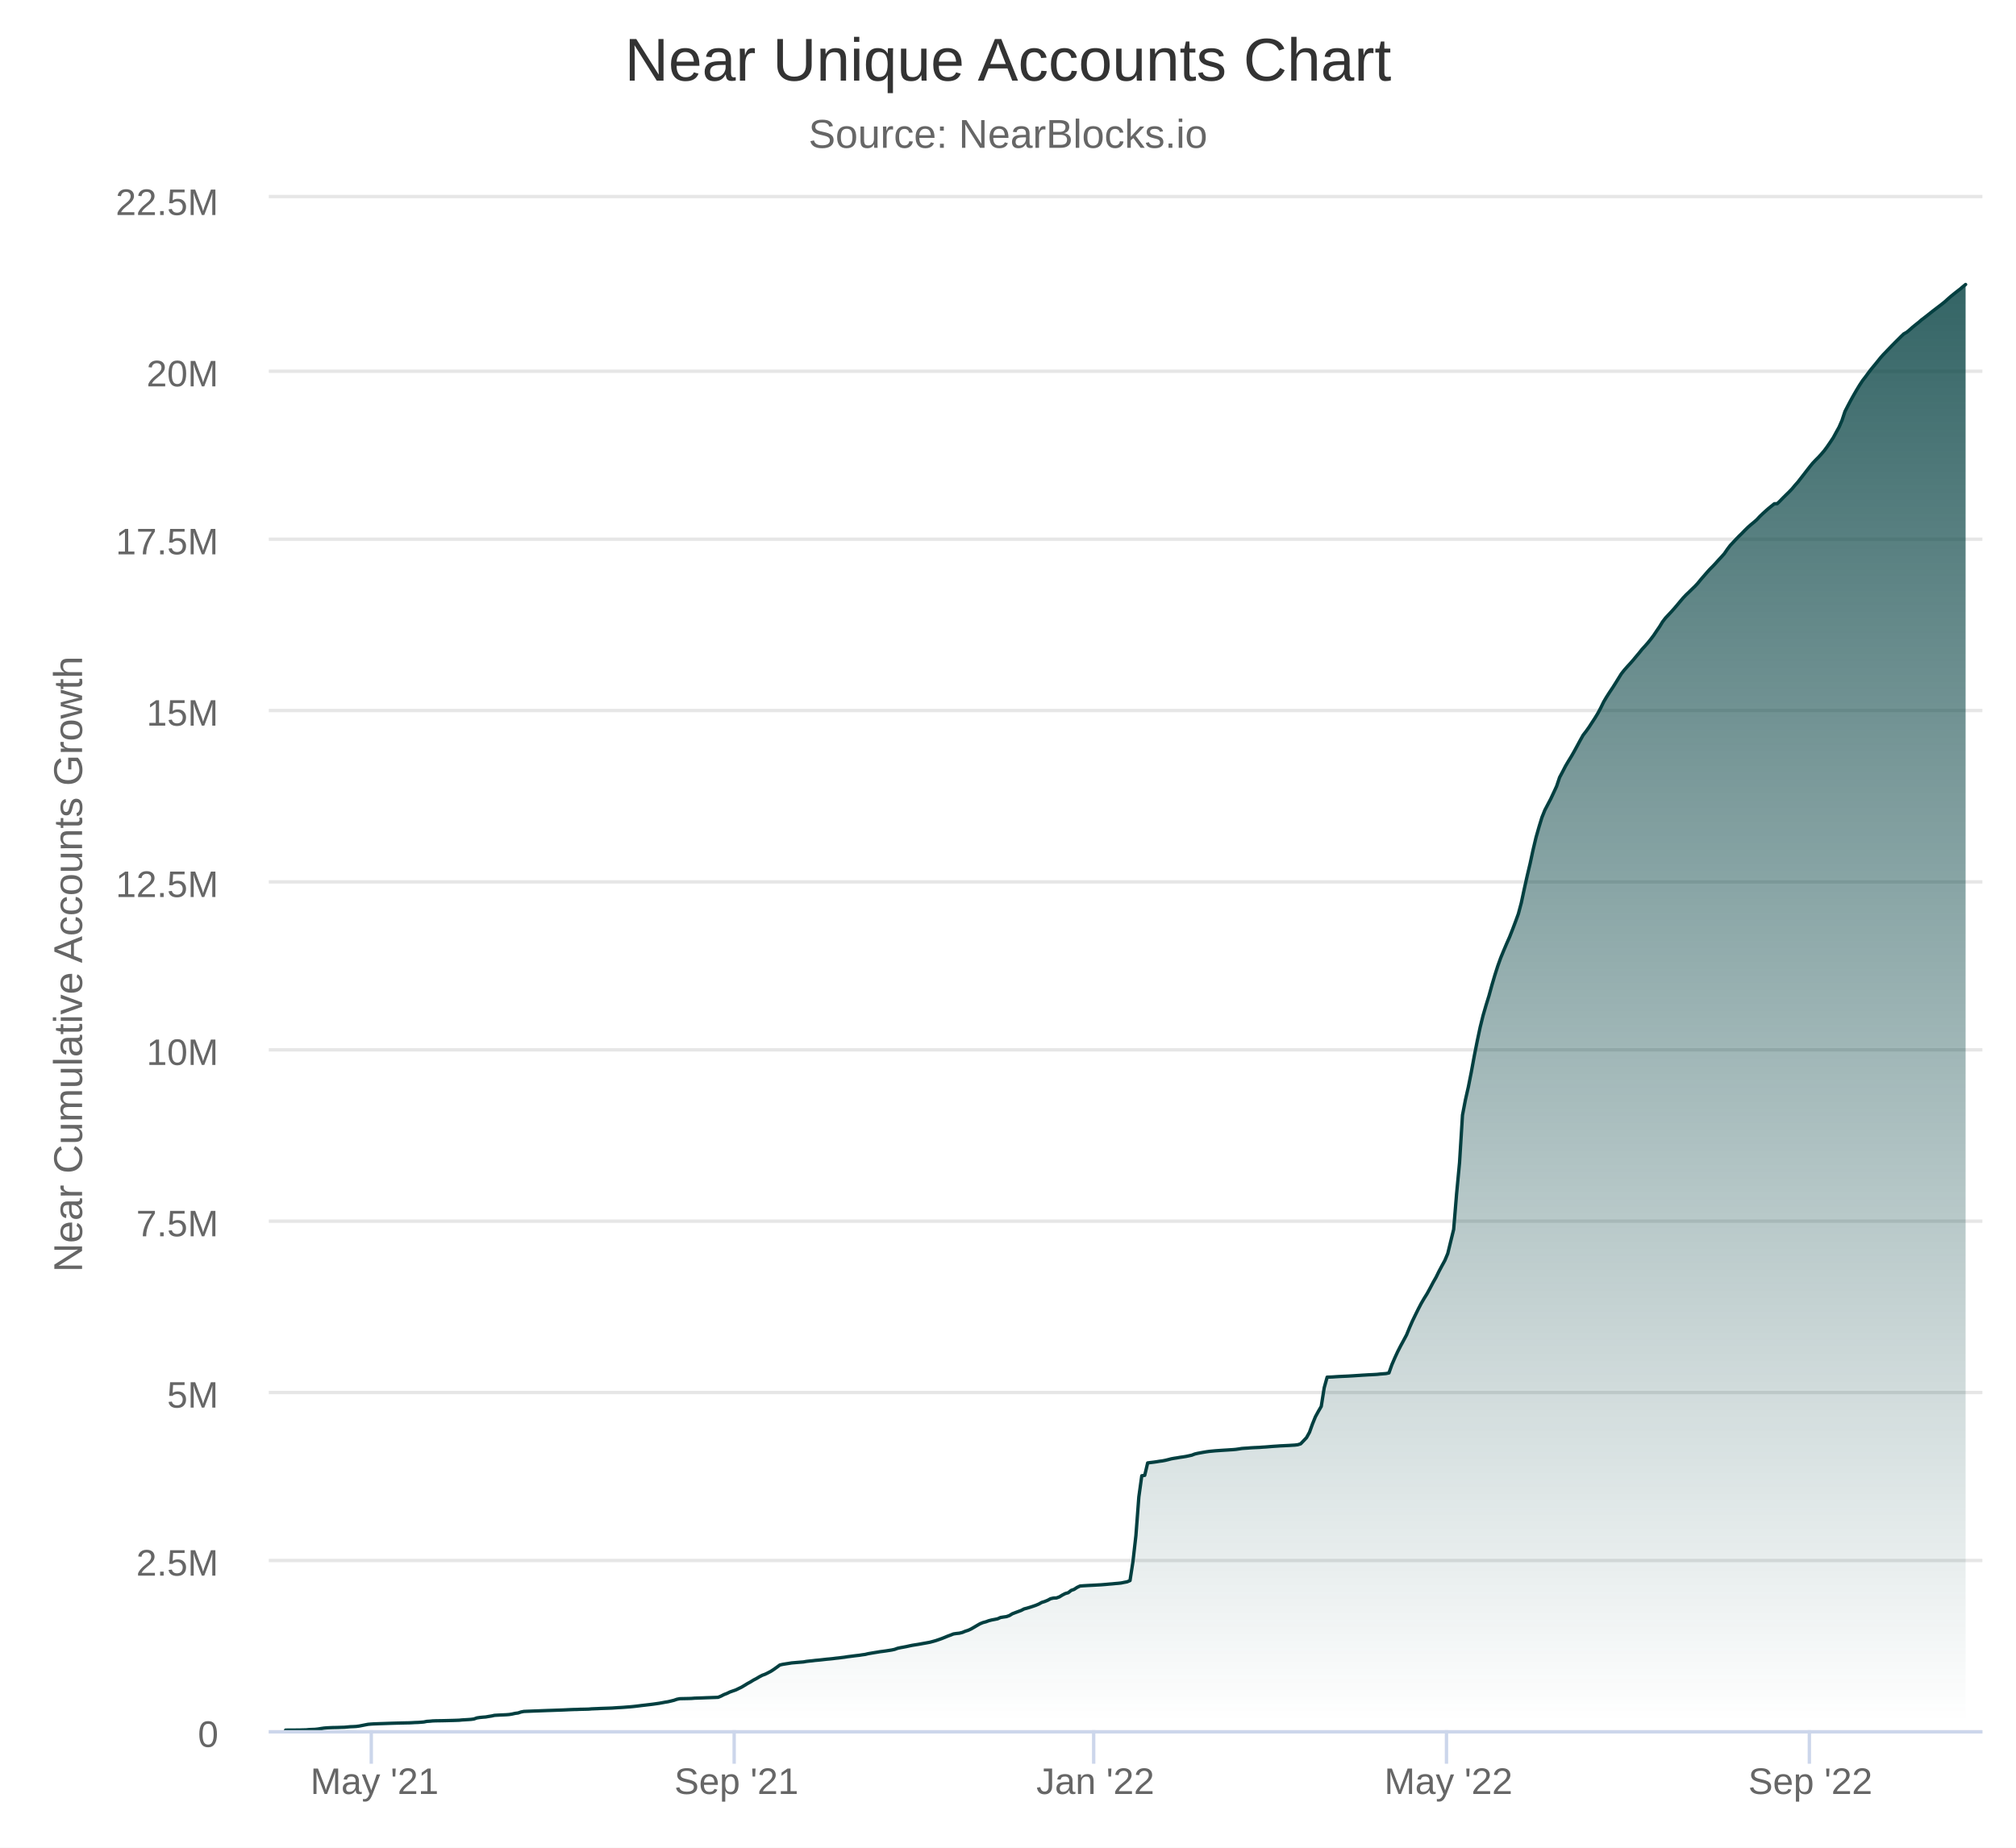
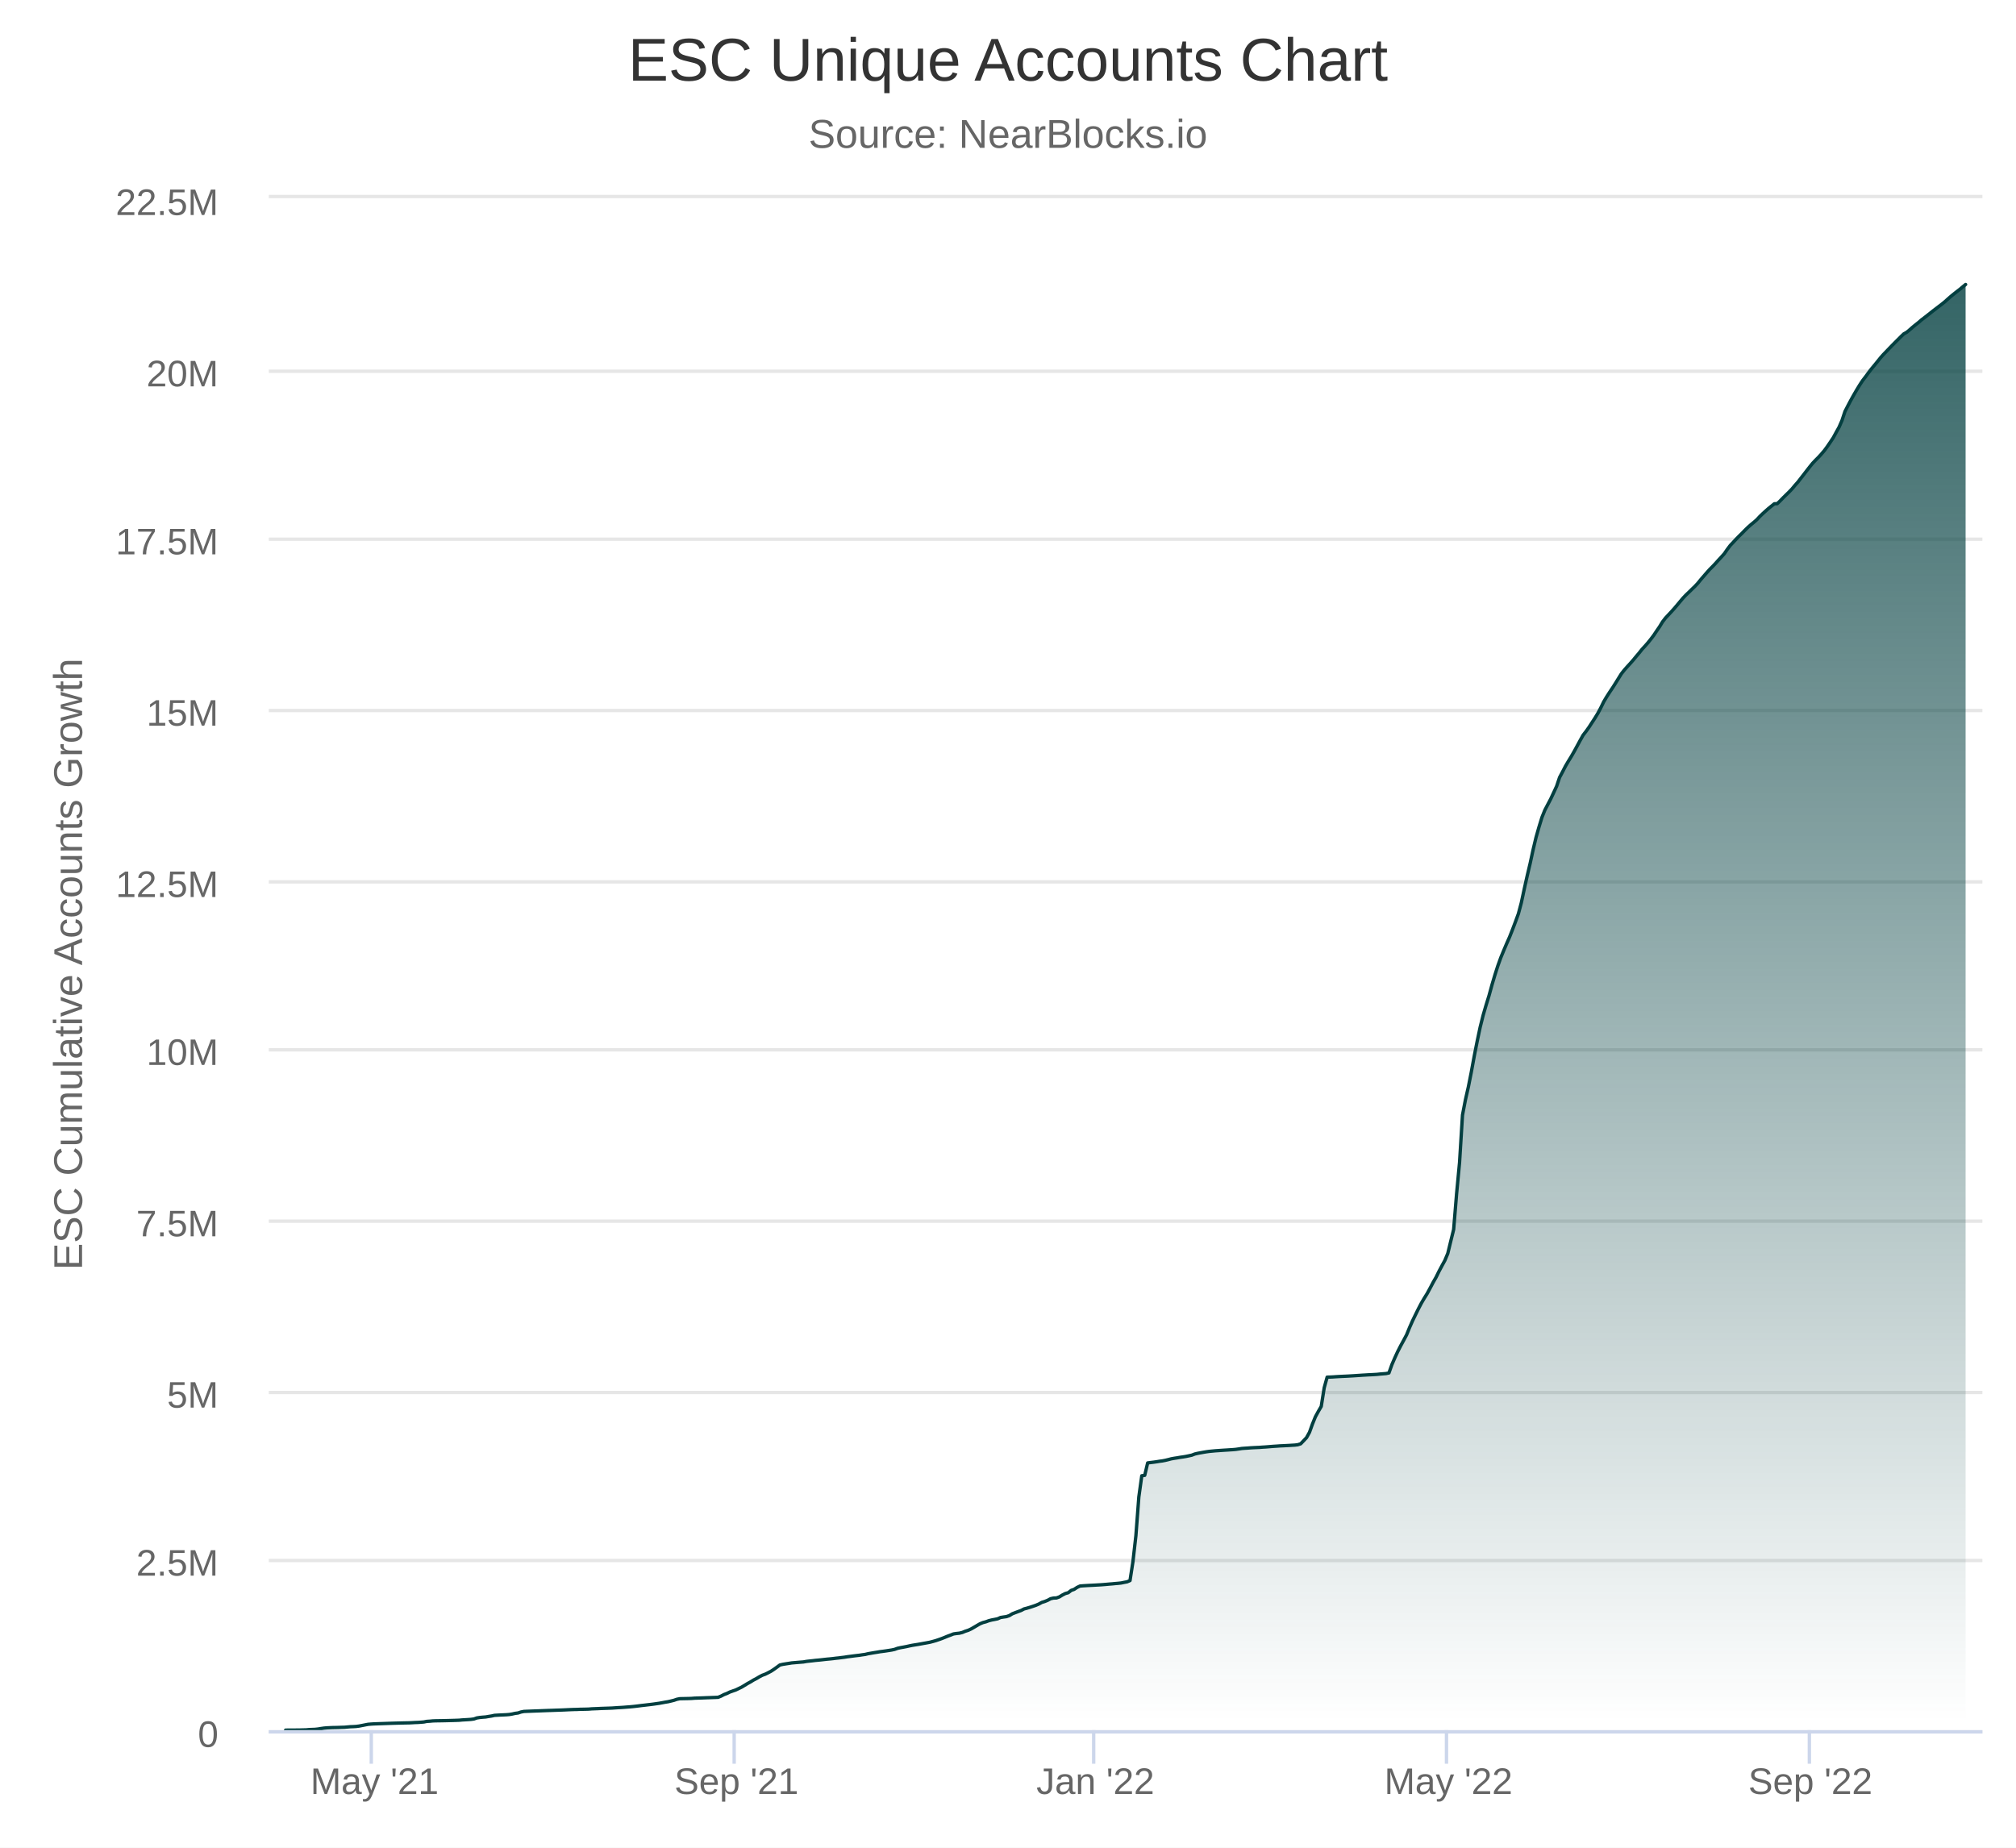
<svg xmlns="http://www.w3.org/2000/svg" version="1.1" class="highcharts-root" style="font-family: &quot;Lucida Grande&quot;, &quot;Lucida Sans Unicode&quot;, Arial, Helvetica, sans-serif; font-size: 12px;" width="600" height="550" viewBox="0 0 600 550">
  <defs>
    <clipPath id="highcharts-3snow7p-1159-">
      <rect x="0" y="0" width="510" height="456" fill="none" />
    </clipPath>
    <clipPath id="highcharts-3snow7p-1732-">
      <rect x="0" y="0" width="510" height="456" fill="none" />
    </clipPath>
    <linearGradient x1="0" y1="0" x2="0" y2="1" id="highcharts-3snow7p-1733">
      <stop offset="0" stop-color="rgb(3,63,64)" stop-opacity="0.8" />
      <stop offset="1" stop-color="rgb(3,63,64)" stop-opacity="0" />
    </linearGradient>
  </defs>
  <rect fill="#ffffff" class="highcharts-background" x="0" y="0" width="600" height="550" rx="0" ry="0" />
  <rect fill="none" class="highcharts-plot-background" x="80" y="59" width="510" height="456" />
  <g class="highcharts-grid highcharts-xaxis-grid" data-z-index="1">
    <path fill="none" stroke-dasharray="none" data-z-index="1" class="highcharts-grid-line" d="M 110.5 59 L 110.5 515" opacity="1" />
    <path fill="none" stroke-dasharray="none" data-z-index="1" class="highcharts-grid-line" d="M 218.5 59 L 218.5 515" opacity="1" />
    <path fill="none" stroke-dasharray="none" data-z-index="1" class="highcharts-grid-line" d="M 325.5 59 L 325.5 515" opacity="1" />
    <path fill="none" stroke-dasharray="none" data-z-index="1" class="highcharts-grid-line" d="M 430.5 59 L 430.5 515" opacity="1" />
    <path fill="none" stroke-dasharray="none" data-z-index="1" class="highcharts-grid-line" d="M 538.5 59 L 538.5 515" opacity="1" />
  </g>
  <g class="highcharts-grid highcharts-yaxis-grid" data-z-index="1">
    <path fill="none" stroke="#e6e6e6" stroke-width="1" stroke-dasharray="none" data-z-index="1" class="highcharts-grid-line" d="M 80 515.5 L 590 515.5" opacity="1" />
    <path fill="none" stroke="#e6e6e6" stroke-width="1" stroke-dasharray="none" data-z-index="1" class="highcharts-grid-line" d="M 80 464.5 L 590 464.5" opacity="1" />
    <path fill="none" stroke="#e6e6e6" stroke-width="1" stroke-dasharray="none" data-z-index="1" class="highcharts-grid-line" d="M 80 414.5 L 590 414.5" opacity="1" />
    <path fill="none" stroke="#e6e6e6" stroke-width="1" stroke-dasharray="none" data-z-index="1" class="highcharts-grid-line" d="M 80 363.5 L 590 363.5" opacity="1" />
    <path fill="none" stroke="#e6e6e6" stroke-width="1" stroke-dasharray="none" data-z-index="1" class="highcharts-grid-line" d="M 80 312.5 L 590 312.5" opacity="1" />
    <path fill="none" stroke="#e6e6e6" stroke-width="1" stroke-dasharray="none" data-z-index="1" class="highcharts-grid-line" d="M 80 262.5 L 590 262.5" opacity="1" />
    <path fill="none" stroke="#e6e6e6" stroke-width="1" stroke-dasharray="none" data-z-index="1" class="highcharts-grid-line" d="M 80 211.5 L 590 211.5" opacity="1" />
    <path fill="none" stroke="#e6e6e6" stroke-width="1" stroke-dasharray="none" data-z-index="1" class="highcharts-grid-line" d="M 80 160.5 L 590 160.5" opacity="1" />
    <path fill="none" stroke="#e6e6e6" stroke-width="1" stroke-dasharray="none" data-z-index="1" class="highcharts-grid-line" d="M 80 110.5 L 590 110.5" opacity="1" />
    <path fill="none" stroke="#e6e6e6" stroke-width="1" stroke-dasharray="none" data-z-index="1" class="highcharts-grid-line" d="M 80 58.5 L 590 58.5" opacity="1" />
  </g>
  <rect fill="none" class="highcharts-plot-border" data-z-index="1" x="80" y="59" width="510" height="456" />
  <g class="highcharts-axis highcharts-xaxis" data-z-index="2">
    <path fill="none" class="highcharts-tick" stroke="#ccd6eb" stroke-width="1" d="M 110.5 515 L 110.5 525" opacity="1" />
    <path fill="none" class="highcharts-tick" stroke="#ccd6eb" stroke-width="1" d="M 218.5 515 L 218.5 525" opacity="1" />
    <path fill="none" class="highcharts-tick" stroke="#ccd6eb" stroke-width="1" d="M 325.5 515 L 325.5 525" opacity="1" />
    <path fill="none" class="highcharts-tick" stroke="#ccd6eb" stroke-width="1" d="M 430.5 515 L 430.5 525" opacity="1" />
    <path fill="none" class="highcharts-tick" stroke="#ccd6eb" stroke-width="1" d="M 538.5 515 L 538.5 525" opacity="1" />
    <path fill="none" class="highcharts-axis-line" stroke="#ccd6eb" stroke-width="1" data-z-index="7" d="M 80 515.5 L 590 515.5" />
  </g>
  <g class="highcharts-axis highcharts-yaxis" data-z-index="2">
-     <text x="24.422" data-z-index="7" text-anchor="middle" transform="translate(0,0) rotate(270 24.42188 287)" class="highcharts-axis-title" style="color: rgb(102, 102, 102); fill: rgb(102, 102, 102);" y="287">Near Cumulative Accounts Growth</text>
+     <text x="24.422" data-z-index="7" text-anchor="middle" transform="translate(0,0) rotate(270 24.42188 287)" class="highcharts-axis-title" style="color: rgb(102, 102, 102); fill: rgb(102, 102, 102);" y="287">ESC Cumulative Accounts Growth</text>
    <path fill="none" class="highcharts-axis-line" data-z-index="7" d="M 80 59 L 80 515" />
  </g>
  <g class="highcharts-series-group" data-z-index="3">
    <g class="highcharts-series highcharts-series-0 highcharts-area-series" data-z-index="0.1" opacity="1" transform="translate(80,59) scale(1 1)" clip-path="url(#highcharts-3snow7p-1732-)">
      <path fill="url(#highcharts-3snow7p-1733)" d="M 5 455.995 L 5.876 455.98 L 6.751 455.977 L 7.627 455.974 L 8.503 455.969 L 9.378 455.956 L 10.254 455.928 L 11.13 455.912 L 12.005 455.825 L 12.881 455.794 L 13.757 455.761 L 14.632 455.668 L 15.508 455.523 L 16.384 455.394 L 17.259 455.315 L 18.135 455.272 L 19.011 455.235 L 19.886 455.22 L 20.762 455.196 L 21.637 455.162 L 22.513 455.138 L 23.389 455.06 L 24.264 454.981 L 25.14 454.95 L 26.016 454.897 L 26.891 454.782 L 27.767 454.612 L 28.643 454.439 L 29.518 454.269 L 30.394 454.192 L 31.27 454.138 L 32.145 454.105 L 33.021 454.072 L 33.897 454.044 L 34.772 454.013 L 35.648 453.982 L 36.524 453.954 L 37.399 453.927 L 38.275 453.903 L 39.151 453.881 L 40.026 453.858 L 40.902 453.839 L 41.778 453.824 L 42.653 453.782 L 43.529 453.73 L 44.405 453.702 L 45.28 453.639 L 46.156 453.564 L 47.032 453.389 L 47.907 453.336 L 48.783 453.252 L 49.658 453.219 L 50.534 453.205 L 51.41 453.193 L 52.285 453.175 L 53.161 453.153 L 54.037 453.13 L 54.912 453.107 L 55.788 453.078 L 56.664 453.046 L 57.539 452.961 L 58.415 452.911 L 59.291 452.857 L 60.166 452.796 L 61.042 452.677 L 61.918 452.365 L 62.793 452.228 L 63.669 452.142 L 64.545 452.078 L 65.42 451.926 L 66.296 451.788 L 67.172 451.594 L 68.047 451.541 L 68.923 451.496 L 69.799 451.457 L 70.674 451.416 L 71.55 451.345 L 72.426 451.202 L 73.301 451.006 L 74.177 450.891 L 75.053 450.6 L 75.928 450.428 L 76.804 450.391 L 77.68 450.358 L 78.555 450.322 L 79.431 450.288 L 80.306 450.259 L 81.182 450.224 L 82.058 450.19 L 82.933 450.156 L 83.809 450.128 L 84.685 450.098 L 85.56 450.064 L 86.436 450.037 L 87.312 450.006 L 88.187 449.968 L 89.063 449.925 L 89.939 449.885 L 90.814 449.853 L 91.69 449.837 L 92.566 449.797 L 93.441 449.779 L 94.317 449.762 L 95.193 449.736 L 96.068 449.662 L 96.944 449.627 L 97.82 449.593 L 98.695 449.548 L 99.571 449.516 L 100.447 449.487 L 101.322 449.457 L 102.198 449.423 L 103.074 449.362 L 103.949 449.302 L 104.825 449.255 L 105.701 449.196 L 106.576 449.127 L 107.452 449.061 L 108.327 448.98 L 109.203 448.886 L 110.079 448.778 L 110.954 448.665 L 111.83 448.566 L 112.706 448.462 L 113.581 448.36 L 114.457 448.249 L 115.333 448.126 L 116.208 447.999 L 117.084 447.841 L 117.96 447.677 L 118.835 447.536 L 119.711 447.33 L 120.587 447.113 L 121.462 446.81 L 122.338 446.639 L 123.214 446.62 L 124.089 446.602 L 124.965 446.584 L 125.841 446.554 L 126.716 446.482 L 127.592 446.452 L 128.468 446.422 L 129.343 446.393 L 130.219 446.355 L 131.095 446.327 L 131.97 446.293 L 132.846 446.264 L 133.722 446.223 L 134.597 445.867 L 135.473 445.409 L 136.349 445.078 L 137.224 444.647 L 138.1 444.338 L 138.975 444.036 L 139.851 443.613 L 140.727 443.191 L 141.602 442.666 L 142.478 442.125 L 143.354 441.651 L 144.229 441.105 L 145.105 440.655 L 145.981 440.13 L 146.856 439.67 L 147.732 439.35 L 148.608 438.914 L 149.483 438.452 L 150.359 437.878 L 151.235 437.248 L 152.11 436.605 L 152.986 436.404 L 153.862 436.264 L 154.737 436.128 L 155.613 435.987 L 156.489 435.913 L 157.364 435.837 L 158.24 435.767 L 159.116 435.697 L 159.991 435.541 L 160.867 435.441 L 161.743 435.351 L 162.618 435.242 L 163.494 435.162 L 164.37 435.076 L 165.245 434.975 L 166.121 434.876 L 166.996 434.8 L 167.872 434.709 L 168.748 434.594 L 169.623 434.507 L 170.499 434.39 L 171.375 434.284 L 172.25 434.142 L 173.126 434.033 L 174.002 433.916 L 174.877 433.809 L 175.753 433.71 L 176.629 433.573 L 177.504 433.454 L 178.38 433.242 L 179.256 433.093 L 180.131 432.941 L 181.007 432.803 L 181.883 432.651 L 182.758 432.54 L 183.634 432.419 L 184.51 432.284 L 185.385 432.145 L 186.261 431.955 L 187.137 431.636 L 188.012 431.446 L 188.888 431.289 L 189.764 431.122 L 190.639 430.925 L 191.515 430.746 L 192.391 430.606 L 193.266 430.467 L 194.142 430.308 L 195.018 430.149 L 195.893 429.995 L 196.769 429.828 L 197.644 429.598 L 198.52 429.351 L 199.396 429.052 L 200.271 428.742 L 201.147 428.393 L 202.023 428.03 L 202.898 427.709 L 203.774 427.36 L 204.65 427.229 L 205.525 427.137 L 206.401 426.923 L 207.277 426.558 L 208.152 426.28 L 209.028 425.873 L 209.904 425.368 L 210.779 424.848 L 211.655 424.344 L 212.531 423.982 L 213.406 423.75 L 214.282 423.428 L 215.158 423.204 L 216.033 423.038 L 216.909 422.857 L 217.785 422.464 L 218.66 422.327 L 219.536 422.205 L 220.412 421.896 L 221.287 421.36 L 222.163 421.022 L 223.039 420.694 L 223.914 420.371 L 224.79 419.913 L 225.665 419.687 L 226.541 419.425 L 227.417 419.137 L 228.292 418.833 L 229.168 418.463 L 230.044 417.98 L 230.919 417.708 L 231.795 417.352 L 232.671 416.879 L 233.546 416.682 L 234.422 416.648 L 235.298 416.328 L 236.173 415.789 L 237.049 415.337 L 237.925 415.09 L 238.8 414.406 L 239.676 414.094 L 240.552 413.517 L 241.427 413.104 L 242.303 413.031 L 243.179 412.977 L 244.054 412.925 L 244.93 412.884 L 245.806 412.838 L 246.681 412.786 L 247.557 412.739 L 248.433 412.672 L 249.308 412.6 L 250.184 412.518 L 251.06 412.45 L 251.935 412.362 L 252.811 412.289 L 253.687 412.193 L 254.562 412.011 L 255.438 411.846 L 256.313 411.472 L 257.189 405.822 L 258.065 398.11 L 258.94 386.583 L 259.816 380.277 L 260.692 380.151 L 261.567 376.457 L 262.443 376.34 L 263.319 376.237 L 264.194 376.113 L 265.07 375.969 L 265.946 375.854 L 266.821 375.684 L 267.697 375.473 L 268.573 375.24 L 269.448 375.08 L 270.324 374.95 L 271.2 374.792 L 272.075 374.671 L 272.951 374.525 L 273.827 374.342 L 274.702 374.148 L 275.578 373.809 L 276.454 373.602 L 277.329 373.438 L 278.205 373.278 L 279.081 373.134 L 279.956 373.014 L 280.832 372.931 L 281.708 372.848 L 282.583 372.788 L 283.459 372.724 L 284.335 372.667 L 285.21 372.615 L 286.086 372.556 L 286.961 372.502 L 287.837 372.422 L 288.713 372.295 L 289.588 372.156 L 290.464 372.092 L 291.34 372.037 L 292.215 371.963 L 293.091 371.913 L 293.967 371.874 L 294.842 371.835 L 295.718 371.764 L 296.594 371.714 L 297.469 371.644 L 298.345 371.57 L 299.221 371.505 L 300.096 371.451 L 300.972 371.385 L 301.848 371.347 L 302.723 371.301 L 303.599 371.259 L 304.475 371.201 L 305.35 371.151 L 306.226 371.046 L 307.102 370.769 L 307.977 369.855 L 308.853 368.921 L 309.729 367.342 L 310.604 364.903 L 311.48 362.74 L 312.356 361.131 L 313.231 359.63 L 314.107 354.089 L 314.982 350.926 L 315.858 350.899 L 316.734 350.858 L 317.609 350.796 L 318.485 350.744 L 319.361 350.699 L 320.236 350.659 L 321.112 350.618 L 321.988 350.567 L 322.863 350.516 L 323.739 350.457 L 324.615 350.4 L 325.49 350.339 L 326.366 350.291 L 327.242 350.235 L 328.117 350.197 L 328.993 350.149 L 329.869 350.095 L 330.744 349.998 L 331.62 349.929 L 332.496 349.859 L 333.371 349.675 L 334.247 347.221 L 335.123 345.19 L 335.998 343.292 L 336.874 341.583 L 337.75 339.973 L 338.625 338.332 L 339.501 336.191 L 340.377 334.201 L 341.252 332.395 L 342.128 330.617 L 343.004 328.94 L 343.879 327.444 L 344.755 326.04 L 345.63 324.426 L 346.506 322.759 L 347.382 321.228 L 348.257 319.452 L 349.133 317.805 L 350.009 316.207 L 350.884 314.117 L 351.76 310.51 L 352.636 306.959 L 353.511 296.325 L 354.387 287.063 L 355.263 272.927 L 356.138 268.375 L 357.014 264.522 L 357.89 260.111 L 358.765 255.355 L 359.641 250.932 L 360.517 246.793 L 361.392 243.268 L 362.268 240.249 L 363.144 237.42 L 364.019 234.234 L 364.895 231.268 L 365.771 228.533 L 366.646 226.097 L 367.522 223.965 L 368.398 221.902 L 369.273 219.928 L 370.149 217.708 L 371.025 215.394 L 371.9 212.996 L 372.776 209.705 L 373.651 205.609 L 374.527 201.684 L 375.403 197.987 L 376.278 193.936 L 377.154 190.257 L 378.03 187.176 L 378.905 184.317 L 379.781 182.133 L 380.657 180.462 L 381.532 178.793 L 382.408 176.921 L 383.284 175.019 L 384.159 172.412 L 385.035 170.763 L 385.911 169.059 L 386.786 167.571 L 387.662 166.147 L 388.538 164.616 L 389.413 163.007 L 390.289 161.385 L 391.165 159.821 L 392.04 158.691 L 392.916 157.464 L 393.792 156.108 L 394.667 154.773 L 395.543 153.333 L 396.419 151.693 L 397.294 149.896 L 398.17 148.421 L 399.046 147.056 L 399.921 145.751 L 400.797 144.371 L 401.673 142.957 L 402.548 141.554 L 403.424 140.441 L 404.299 139.453 L 405.175 138.497 L 406.051 137.498 L 406.926 136.437 L 407.802 135.405 L 408.678 134.299 L 409.553 133.346 L 410.429 132.35 L 411.305 131.262 L 412.18 130.107 L 413.056 128.799 L 413.932 127.523 L 414.807 126.086 L 415.683 124.952 L 416.559 124.017 L 417.434 123.077 L 418.31 122.098 L 419.186 121.067 L 420.061 120.017 L 420.937 118.983 L 421.813 118.065 L 422.688 117.237 L 423.564 116.372 L 424.44 115.531 L 425.315 114.594 L 426.191 113.509 L 427.067 112.499 L 427.942 111.485 L 428.818 110.504 L 429.694 109.628 L 430.569 108.706 L 431.445 107.724 L 432.32 106.781 L 433.196 105.801 L 434.072 104.522 L 434.947 103.362 L 435.823 102.434 L 436.699 101.492 L 437.574 100.59 L 438.45 99.738 L 439.326 98.829 L 440.201 97.976 L 441.077 97.197 L 441.953 96.481 L 442.828 95.719 L 443.704 94.777 L 444.58 93.93 L 445.455 93.135 L 446.331 92.362 L 447.207 91.653 L 448.082 90.951 L 448.958 90.913 L 449.834 90.058 L 450.709 89.155 L 451.585 88.293 L 452.461 87.441 L 453.336 86.527 L 454.212 85.475 L 455.088 84.491 L 455.963 83.363 L 456.839 82.238 L 457.715 81.103 L 458.59 79.98 L 459.466 78.901 L 460.342 77.972 L 461.217 77.1 L 462.093 76.136 L 462.968 75.11 L 463.844 73.914 L 464.72 72.63 L 465.595 71.318 L 466.471 69.712 L 467.347 68.135 L 468.222 66.121 L 469.098 63.47 L 469.974 61.778 L 470.849 60.119 L 471.725 58.548 L 472.601 57.037 L 473.476 55.603 L 474.352 54.266 L 475.228 53.136 L 476.103 51.93 L 476.979 50.796 L 477.855 49.742 L 478.73 48.671 L 479.606 47.573 L 480.482 46.575 L 481.357 45.671 L 482.233 44.753 L 483.109 43.851 L 483.984 42.963 L 484.86 42.092 L 485.736 41.217 L 486.611 40.376 L 487.487 39.892 L 488.363 39.157 L 489.238 38.39 L 490.114 37.673 L 490.989 36.983 L 491.865 36.216 L 492.741 35.558 L 493.616 34.876 L 494.492 34.183 L 495.368 33.489 L 496.243 32.826 L 497.119 32.153 L 497.995 31.481 L 498.87 30.774 L 499.746 29.978 L 500.622 29.215 L 501.497 28.505 L 502.373 27.81 L 503.249 27.136 L 504.124 26.401 L 505 25.681 L 505 456 L 504.124 456 L 503.249 456 L 502.373 456 L 501.497 456 L 500.622 456 L 499.746 456 L 498.87 456 L 497.995 456 L 497.119 456 L 496.243 456 L 495.368 456 L 494.492 456 L 493.616 456 L 492.741 456 L 491.865 456 L 490.989 456 L 490.114 456 L 489.238 456 L 488.363 456 L 487.487 456 L 486.611 456 L 485.736 456 L 484.86 456 L 483.984 456 L 483.109 456 L 482.233 456 L 481.357 456 L 480.482 456 L 479.606 456 L 478.73 456 L 477.855 456 L 476.979 456 L 476.103 456 L 475.228 456 L 474.352 456 L 473.476 456 L 472.601 456 L 471.725 456 L 470.849 456 L 469.974 456 L 469.098 456 L 468.222 456 L 467.347 456 L 466.471 456 L 465.595 456 L 464.72 456 L 463.844 456 L 462.968 456 L 462.093 456 L 461.217 456 L 460.342 456 L 459.466 456 L 458.59 456 L 457.715 456 L 456.839 456 L 455.963 456 L 455.088 456 L 454.212 456 L 453.336 456 L 452.461 456 L 451.585 456 L 450.709 456 L 449.834 456 L 448.958 456 L 448.082 456 L 447.207 456 L 446.331 456 L 445.455 456 L 444.58 456 L 443.704 456 L 442.828 456 L 441.953 456 L 441.077 456 L 440.201 456 L 439.326 456 L 438.45 456 L 437.574 456 L 436.699 456 L 435.823 456 L 434.947 456 L 434.072 456 L 433.196 456 L 432.32 456 L 431.445 456 L 430.569 456 L 429.694 456 L 428.818 456 L 427.942 456 L 427.067 456 L 426.191 456 L 425.315 456 L 424.44 456 L 423.564 456 L 422.688 456 L 421.813 456 L 420.937 456 L 420.061 456 L 419.186 456 L 418.31 456 L 417.434 456 L 416.559 456 L 415.683 456 L 414.807 456 L 413.932 456 L 413.056 456 L 412.18 456 L 411.305 456 L 410.429 456 L 409.553 456 L 408.678 456 L 407.802 456 L 406.926 456 L 406.051 456 L 405.175 456 L 404.299 456 L 403.424 456 L 402.548 456 L 401.673 456 L 400.797 456 L 399.921 456 L 399.046 456 L 398.17 456 L 397.294 456 L 396.419 456 L 395.543 456 L 394.667 456 L 393.792 456 L 392.916 456 L 392.04 456 L 391.165 456 L 390.289 456 L 389.413 456 L 388.538 456 L 387.662 456 L 386.786 456 L 385.911 456 L 385.035 456 L 384.159 456 L 383.284 456 L 382.408 456 L 381.532 456 L 380.657 456 L 379.781 456 L 378.905 456 L 378.03 456 L 377.154 456 L 376.278 456 L 375.403 456 L 374.527 456 L 373.651 456 L 372.776 456 L 371.9 456 L 371.025 456 L 370.149 456 L 369.273 456 L 368.398 456 L 367.522 456 L 366.646 456 L 365.771 456 L 364.895 456 L 364.019 456 L 363.144 456 L 362.268 456 L 361.392 456 L 360.517 456 L 359.641 456 L 358.765 456 L 357.89 456 L 357.014 456 L 356.138 456 L 355.263 456 L 354.387 456 L 353.511 456 L 352.636 456 L 351.76 456 L 350.884 456 L 350.009 456 L 349.133 456 L 348.257 456 L 347.382 456 L 346.506 456 L 345.63 456 L 344.755 456 L 343.879 456 L 343.004 456 L 342.128 456 L 341.252 456 L 340.377 456 L 339.501 456 L 338.625 456 L 337.75 456 L 336.874 456 L 335.998 456 L 335.123 456 L 334.247 456 L 333.371 456 L 332.496 456 L 331.62 456 L 330.744 456 L 329.869 456 L 328.993 456 L 328.117 456 L 327.242 456 L 326.366 456 L 325.49 456 L 324.615 456 L 323.739 456 L 322.863 456 L 321.988 456 L 321.112 456 L 320.236 456 L 319.361 456 L 318.485 456 L 317.609 456 L 316.734 456 L 315.858 456 L 314.982 456 L 314.107 456 L 313.231 456 L 312.356 456 L 311.48 456 L 310.604 456 L 309.729 456 L 308.853 456 L 307.977 456 L 307.102 456 L 306.226 456 L 305.35 456 L 304.475 456 L 303.599 456 L 302.723 456 L 301.848 456 L 300.972 456 L 300.096 456 L 299.221 456 L 298.345 456 L 297.469 456 L 296.594 456 L 295.718 456 L 294.842 456 L 293.967 456 L 293.091 456 L 292.215 456 L 291.34 456 L 290.464 456 L 289.588 456 L 288.713 456 L 287.837 456 L 286.961 456 L 286.086 456 L 285.21 456 L 284.335 456 L 283.459 456 L 282.583 456 L 281.708 456 L 280.832 456 L 279.956 456 L 279.081 456 L 278.205 456 L 277.329 456 L 276.454 456 L 275.578 456 L 274.702 456 L 273.827 456 L 272.951 456 L 272.075 456 L 271.2 456 L 270.324 456 L 269.448 456 L 268.573 456 L 267.697 456 L 266.821 456 L 265.946 456 L 265.07 456 L 264.194 456 L 263.319 456 L 262.443 456 L 261.567 456 L 260.692 456 L 259.816 456 L 258.94 456 L 258.065 456 L 257.189 456 L 256.313 456 L 255.438 456 L 254.562 456 L 253.687 456 L 252.811 456 L 251.935 456 L 251.06 456 L 250.184 456 L 249.308 456 L 248.433 456 L 247.557 456 L 246.681 456 L 245.806 456 L 244.93 456 L 244.054 456 L 243.179 456 L 242.303 456 L 241.427 456 L 240.552 456 L 239.676 456 L 238.8 456 L 237.925 456 L 237.049 456 L 236.173 456 L 235.298 456 L 234.422 456 L 233.546 456 L 232.671 456 L 231.795 456 L 230.919 456 L 230.044 456 L 229.168 456 L 228.292 456 L 227.417 456 L 226.541 456 L 225.665 456 L 224.79 456 L 223.914 456 L 223.039 456 L 222.163 456 L 221.287 456 L 220.412 456 L 219.536 456 L 218.66 456 L 217.785 456 L 216.909 456 L 216.033 456 L 215.158 456 L 214.282 456 L 213.406 456 L 212.531 456 L 211.655 456 L 210.779 456 L 209.904 456 L 209.028 456 L 208.152 456 L 207.277 456 L 206.401 456 L 205.525 456 L 204.65 456 L 203.774 456 L 202.898 456 L 202.023 456 L 201.147 456 L 200.271 456 L 199.396 456 L 198.52 456 L 197.644 456 L 196.769 456 L 195.893 456 L 195.018 456 L 194.142 456 L 193.266 456 L 192.391 456 L 191.515 456 L 190.639 456 L 189.764 456 L 188.888 456 L 188.012 456 L 187.137 456 L 186.261 456 L 185.385 456 L 184.51 456 L 183.634 456 L 182.758 456 L 181.883 456 L 181.007 456 L 180.131 456 L 179.256 456 L 178.38 456 L 177.504 456 L 176.629 456 L 175.753 456 L 174.877 456 L 174.002 456 L 173.126 456 L 172.25 456 L 171.375 456 L 170.499 456 L 169.623 456 L 168.748 456 L 167.872 456 L 166.996 456 L 166.121 456 L 165.245 456 L 164.37 456 L 163.494 456 L 162.618 456 L 161.743 456 L 160.867 456 L 159.991 456 L 159.116 456 L 158.24 456 L 157.364 456 L 156.489 456 L 155.613 456 L 154.737 456 L 153.862 456 L 152.986 456 L 152.11 456 L 151.235 456 L 150.359 456 L 149.483 456 L 148.608 456 L 147.732 456 L 146.856 456 L 145.981 456 L 145.105 456 L 144.229 456 L 143.354 456 L 142.478 456 L 141.602 456 L 140.727 456 L 139.851 456 L 138.975 456 L 138.1 456 L 137.224 456 L 136.349 456 L 135.473 456 L 134.597 456 L 133.722 456 L 132.846 456 L 131.97 456 L 131.095 456 L 130.219 456 L 129.343 456 L 128.468 456 L 127.592 456 L 126.716 456 L 125.841 456 L 124.965 456 L 124.089 456 L 123.214 456 L 122.338 456 L 121.462 456 L 120.587 456 L 119.711 456 L 118.835 456 L 117.96 456 L 117.084 456 L 116.208 456 L 115.333 456 L 114.457 456 L 113.581 456 L 112.706 456 L 111.83 456 L 110.954 456 L 110.079 456 L 109.203 456 L 108.327 456 L 107.452 456 L 106.576 456 L 105.701 456 L 104.825 456 L 103.949 456 L 103.074 456 L 102.198 456 L 101.322 456 L 100.447 456 L 99.571 456 L 98.695 456 L 97.82 456 L 96.944 456 L 96.068 456 L 95.193 456 L 94.317 456 L 93.441 456 L 92.566 456 L 91.69 456 L 90.814 456 L 89.939 456 L 89.063 456 L 88.187 456 L 87.312 456 L 86.436 456 L 85.56 456 L 84.685 456 L 83.809 456 L 82.933 456 L 82.058 456 L 81.182 456 L 80.306 456 L 79.431 456 L 78.555 456 L 77.68 456 L 76.804 456 L 75.928 456 L 75.053 456 L 74.177 456 L 73.301 456 L 72.426 456 L 71.55 456 L 70.674 456 L 69.799 456 L 68.923 456 L 68.047 456 L 67.172 456 L 66.296 456 L 65.42 456 L 64.545 456 L 63.669 456 L 62.793 456 L 61.918 456 L 61.042 456 L 60.166 456 L 59.291 456 L 58.415 456 L 57.539 456 L 56.664 456 L 55.788 456 L 54.912 456 L 54.037 456 L 53.161 456 L 52.285 456 L 51.41 456 L 50.534 456 L 49.658 456 L 48.783 456 L 47.907 456 L 47.032 456 L 46.156 456 L 45.28 456 L 44.405 456 L 43.529 456 L 42.653 456 L 41.778 456 L 40.902 456 L 40.026 456 L 39.151 456 L 38.275 456 L 37.399 456 L 36.524 456 L 35.648 456 L 34.772 456 L 33.897 456 L 33.021 456 L 32.145 456 L 31.27 456 L 30.394 456 L 29.518 456 L 28.643 456 L 27.767 456 L 26.891 456 L 26.016 456 L 25.14 456 L 24.264 456 L 23.389 456 L 22.513 456 L 21.637 456 L 20.762 456 L 19.886 456 L 19.011 456 L 18.135 456 L 17.259 456 L 16.384 456 L 15.508 456 L 14.632 456 L 13.757 456 L 12.881 456 L 12.005 456 L 11.13 456 L 10.254 456 L 9.378 456 L 8.503 456 L 7.627 456 L 6.751 456 L 5.876 456 L 5 456 Z" class="highcharts-area" data-z-index="0" />
      <path fill="none" d="M 5 455.995 L 5.876 455.98 L 6.751 455.977 L 7.627 455.974 L 8.503 455.969 L 9.378 455.956 L 10.254 455.928 L 11.13 455.912 L 12.005 455.825 L 12.881 455.794 L 13.757 455.761 L 14.632 455.668 L 15.508 455.523 L 16.384 455.394 L 17.259 455.315 L 18.135 455.272 L 19.011 455.235 L 19.886 455.22 L 20.762 455.196 L 21.637 455.162 L 22.513 455.138 L 23.389 455.06 L 24.264 454.981 L 25.14 454.95 L 26.016 454.897 L 26.891 454.782 L 27.767 454.612 L 28.643 454.439 L 29.518 454.269 L 30.394 454.192 L 31.27 454.138 L 32.145 454.105 L 33.021 454.072 L 33.897 454.044 L 34.772 454.013 L 35.648 453.982 L 36.524 453.954 L 37.399 453.927 L 38.275 453.903 L 39.151 453.881 L 40.026 453.858 L 40.902 453.839 L 41.778 453.824 L 42.653 453.782 L 43.529 453.73 L 44.405 453.702 L 45.28 453.639 L 46.156 453.564 L 47.032 453.389 L 47.907 453.336 L 48.783 453.252 L 49.658 453.219 L 50.534 453.205 L 51.41 453.193 L 52.285 453.175 L 53.161 453.153 L 54.037 453.13 L 54.912 453.107 L 55.788 453.078 L 56.664 453.046 L 57.539 452.961 L 58.415 452.911 L 59.291 452.857 L 60.166 452.796 L 61.042 452.677 L 61.918 452.365 L 62.793 452.228 L 63.669 452.142 L 64.545 452.078 L 65.42 451.926 L 66.296 451.788 L 67.172 451.594 L 68.047 451.541 L 68.923 451.496 L 69.799 451.457 L 70.674 451.416 L 71.55 451.345 L 72.426 451.202 L 73.301 451.006 L 74.177 450.891 L 75.053 450.6 L 75.928 450.428 L 76.804 450.391 L 77.68 450.358 L 78.555 450.322 L 79.431 450.288 L 80.306 450.259 L 81.182 450.224 L 82.058 450.19 L 82.933 450.156 L 83.809 450.128 L 84.685 450.098 L 85.56 450.064 L 86.436 450.037 L 87.312 450.006 L 88.187 449.968 L 89.063 449.925 L 89.939 449.885 L 90.814 449.853 L 91.69 449.837 L 92.566 449.797 L 93.441 449.779 L 94.317 449.762 L 95.193 449.736 L 96.068 449.662 L 96.944 449.627 L 97.82 449.593 L 98.695 449.548 L 99.571 449.516 L 100.447 449.487 L 101.322 449.457 L 102.198 449.423 L 103.074 449.362 L 103.949 449.302 L 104.825 449.255 L 105.701 449.196 L 106.576 449.127 L 107.452 449.061 L 108.327 448.98 L 109.203 448.886 L 110.079 448.778 L 110.954 448.665 L 111.83 448.566 L 112.706 448.462 L 113.581 448.36 L 114.457 448.249 L 115.333 448.126 L 116.208 447.999 L 117.084 447.841 L 117.96 447.677 L 118.835 447.536 L 119.711 447.33 L 120.587 447.113 L 121.462 446.81 L 122.338 446.639 L 123.214 446.62 L 124.089 446.602 L 124.965 446.584 L 125.841 446.554 L 126.716 446.482 L 127.592 446.452 L 128.468 446.422 L 129.343 446.393 L 130.219 446.355 L 131.095 446.327 L 131.97 446.293 L 132.846 446.264 L 133.722 446.223 L 134.597 445.867 L 135.473 445.409 L 136.349 445.078 L 137.224 444.647 L 138.1 444.338 L 138.975 444.036 L 139.851 443.613 L 140.727 443.191 L 141.602 442.666 L 142.478 442.125 L 143.354 441.651 L 144.229 441.105 L 145.105 440.655 L 145.981 440.13 L 146.856 439.67 L 147.732 439.35 L 148.608 438.914 L 149.483 438.452 L 150.359 437.878 L 151.235 437.248 L 152.11 436.605 L 152.986 436.404 L 153.862 436.264 L 154.737 436.128 L 155.613 435.987 L 156.489 435.913 L 157.364 435.837 L 158.24 435.767 L 159.116 435.697 L 159.991 435.541 L 160.867 435.441 L 161.743 435.351 L 162.618 435.242 L 163.494 435.162 L 164.37 435.076 L 165.245 434.975 L 166.121 434.876 L 166.996 434.8 L 167.872 434.709 L 168.748 434.594 L 169.623 434.507 L 170.499 434.39 L 171.375 434.284 L 172.25 434.142 L 173.126 434.033 L 174.002 433.916 L 174.877 433.809 L 175.753 433.71 L 176.629 433.573 L 177.504 433.454 L 178.38 433.242 L 179.256 433.093 L 180.131 432.941 L 181.007 432.803 L 181.883 432.651 L 182.758 432.54 L 183.634 432.419 L 184.51 432.284 L 185.385 432.145 L 186.261 431.955 L 187.137 431.636 L 188.012 431.446 L 188.888 431.289 L 189.764 431.122 L 190.639 430.925 L 191.515 430.746 L 192.391 430.606 L 193.266 430.467 L 194.142 430.308 L 195.018 430.149 L 195.893 429.995 L 196.769 429.828 L 197.644 429.598 L 198.52 429.351 L 199.396 429.052 L 200.271 428.742 L 201.147 428.393 L 202.023 428.03 L 202.898 427.709 L 203.774 427.36 L 204.65 427.229 L 205.525 427.137 L 206.401 426.923 L 207.277 426.558 L 208.152 426.28 L 209.028 425.873 L 209.904 425.368 L 210.779 424.848 L 211.655 424.344 L 212.531 423.982 L 213.406 423.75 L 214.282 423.428 L 215.158 423.204 L 216.033 423.038 L 216.909 422.857 L 217.785 422.464 L 218.66 422.327 L 219.536 422.205 L 220.412 421.896 L 221.287 421.36 L 222.163 421.022 L 223.039 420.694 L 223.914 420.371 L 224.79 419.913 L 225.665 419.687 L 226.541 419.425 L 227.417 419.137 L 228.292 418.833 L 229.168 418.463 L 230.044 417.98 L 230.919 417.708 L 231.795 417.352 L 232.671 416.879 L 233.546 416.682 L 234.422 416.648 L 235.298 416.328 L 236.173 415.789 L 237.049 415.337 L 237.925 415.09 L 238.8 414.406 L 239.676 414.094 L 240.552 413.517 L 241.427 413.104 L 242.303 413.031 L 243.179 412.977 L 244.054 412.925 L 244.93 412.884 L 245.806 412.838 L 246.681 412.786 L 247.557 412.739 L 248.433 412.672 L 249.308 412.6 L 250.184 412.518 L 251.06 412.45 L 251.935 412.362 L 252.811 412.289 L 253.687 412.193 L 254.562 412.011 L 255.438 411.846 L 256.313 411.472 L 257.189 405.822 L 258.065 398.11 L 258.94 386.583 L 259.816 380.277 L 260.692 380.151 L 261.567 376.457 L 262.443 376.34 L 263.319 376.237 L 264.194 376.113 L 265.07 375.969 L 265.946 375.854 L 266.821 375.684 L 267.697 375.473 L 268.573 375.24 L 269.448 375.08 L 270.324 374.95 L 271.2 374.792 L 272.075 374.671 L 272.951 374.525 L 273.827 374.342 L 274.702 374.148 L 275.578 373.809 L 276.454 373.602 L 277.329 373.438 L 278.205 373.278 L 279.081 373.134 L 279.956 373.014 L 280.832 372.931 L 281.708 372.848 L 282.583 372.788 L 283.459 372.724 L 284.335 372.667 L 285.21 372.615 L 286.086 372.556 L 286.961 372.502 L 287.837 372.422 L 288.713 372.295 L 289.588 372.156 L 290.464 372.092 L 291.34 372.037 L 292.215 371.963 L 293.091 371.913 L 293.967 371.874 L 294.842 371.835 L 295.718 371.764 L 296.594 371.714 L 297.469 371.644 L 298.345 371.57 L 299.221 371.505 L 300.096 371.451 L 300.972 371.385 L 301.848 371.347 L 302.723 371.301 L 303.599 371.259 L 304.475 371.201 L 305.35 371.151 L 306.226 371.046 L 307.102 370.769 L 307.977 369.855 L 308.853 368.921 L 309.729 367.342 L 310.604 364.903 L 311.48 362.74 L 312.356 361.131 L 313.231 359.63 L 314.107 354.089 L 314.982 350.926 L 315.858 350.899 L 316.734 350.858 L 317.609 350.796 L 318.485 350.744 L 319.361 350.699 L 320.236 350.659 L 321.112 350.618 L 321.988 350.567 L 322.863 350.516 L 323.739 350.457 L 324.615 350.4 L 325.49 350.339 L 326.366 350.291 L 327.242 350.235 L 328.117 350.197 L 328.993 350.149 L 329.869 350.095 L 330.744 349.998 L 331.62 349.929 L 332.496 349.859 L 333.371 349.675 L 334.247 347.221 L 335.123 345.19 L 335.998 343.292 L 336.874 341.583 L 337.75 339.973 L 338.625 338.332 L 339.501 336.191 L 340.377 334.201 L 341.252 332.395 L 342.128 330.617 L 343.004 328.94 L 343.879 327.444 L 344.755 326.04 L 345.63 324.426 L 346.506 322.759 L 347.382 321.228 L 348.257 319.452 L 349.133 317.805 L 350.009 316.207 L 350.884 314.117 L 351.76 310.51 L 352.636 306.959 L 353.511 296.325 L 354.387 287.063 L 355.263 272.927 L 356.138 268.375 L 357.014 264.522 L 357.89 260.111 L 358.765 255.355 L 359.641 250.932 L 360.517 246.793 L 361.392 243.268 L 362.268 240.249 L 363.144 237.42 L 364.019 234.234 L 364.895 231.268 L 365.771 228.533 L 366.646 226.097 L 367.522 223.965 L 368.398 221.902 L 369.273 219.928 L 370.149 217.708 L 371.025 215.394 L 371.9 212.996 L 372.776 209.705 L 373.651 205.609 L 374.527 201.684 L 375.403 197.987 L 376.278 193.936 L 377.154 190.257 L 378.03 187.176 L 378.905 184.317 L 379.781 182.133 L 380.657 180.462 L 381.532 178.793 L 382.408 176.921 L 383.284 175.019 L 384.159 172.412 L 385.035 170.763 L 385.911 169.059 L 386.786 167.571 L 387.662 166.147 L 388.538 164.616 L 389.413 163.007 L 390.289 161.385 L 391.165 159.821 L 392.04 158.691 L 392.916 157.464 L 393.792 156.108 L 394.667 154.773 L 395.543 153.333 L 396.419 151.693 L 397.294 149.896 L 398.17 148.421 L 399.046 147.056 L 399.921 145.751 L 400.797 144.371 L 401.673 142.957 L 402.548 141.554 L 403.424 140.441 L 404.299 139.453 L 405.175 138.497 L 406.051 137.498 L 406.926 136.437 L 407.802 135.405 L 408.678 134.299 L 409.553 133.346 L 410.429 132.35 L 411.305 131.262 L 412.18 130.107 L 413.056 128.799 L 413.932 127.523 L 414.807 126.086 L 415.683 124.952 L 416.559 124.017 L 417.434 123.077 L 418.31 122.098 L 419.186 121.067 L 420.061 120.017 L 420.937 118.983 L 421.813 118.065 L 422.688 117.237 L 423.564 116.372 L 424.44 115.531 L 425.315 114.594 L 426.191 113.509 L 427.067 112.499 L 427.942 111.485 L 428.818 110.504 L 429.694 109.628 L 430.569 108.706 L 431.445 107.724 L 432.32 106.781 L 433.196 105.801 L 434.072 104.522 L 434.947 103.362 L 435.823 102.434 L 436.699 101.492 L 437.574 100.59 L 438.45 99.738 L 439.326 98.829 L 440.201 97.976 L 441.077 97.197 L 441.953 96.481 L 442.828 95.719 L 443.704 94.777 L 444.58 93.93 L 445.455 93.135 L 446.331 92.362 L 447.207 91.653 L 448.082 90.951 L 448.958 90.913 L 449.834 90.058 L 450.709 89.155 L 451.585 88.293 L 452.461 87.441 L 453.336 86.527 L 454.212 85.475 L 455.088 84.491 L 455.963 83.363 L 456.839 82.238 L 457.715 81.103 L 458.59 79.98 L 459.466 78.901 L 460.342 77.972 L 461.217 77.1 L 462.093 76.136 L 462.968 75.11 L 463.844 73.914 L 464.72 72.63 L 465.595 71.318 L 466.471 69.712 L 467.347 68.135 L 468.222 66.121 L 469.098 63.47 L 469.974 61.778 L 470.849 60.119 L 471.725 58.548 L 472.601 57.037 L 473.476 55.603 L 474.352 54.266 L 475.228 53.136 L 476.103 51.93 L 476.979 50.796 L 477.855 49.742 L 478.73 48.671 L 479.606 47.573 L 480.482 46.575 L 481.357 45.671 L 482.233 44.753 L 483.109 43.851 L 483.984 42.963 L 484.86 42.092 L 485.736 41.217 L 486.611 40.376 L 487.487 39.892 L 488.363 39.157 L 489.238 38.39 L 490.114 37.673 L 490.989 36.983 L 491.865 36.216 L 492.741 35.558 L 493.616 34.876 L 494.492 34.183 L 495.368 33.489 L 496.243 32.826 L 497.119 32.153 L 497.995 31.481 L 498.87 30.774 L 499.746 29.978 L 500.622 29.215 L 501.497 28.505 L 502.373 27.81 L 503.249 27.136 L 504.124 26.401 L 505 25.681" class="highcharts-graph" data-z-index="1" stroke="rgb(3, 63, 64)" stroke-opacity=" 1" stroke-width="1" stroke-linejoin="round" stroke-linecap="round" />
    </g>
    <g class="highcharts-markers highcharts-series-0 highcharts-area-series" data-z-index="0.1" opacity="1" transform="translate(80,59) scale(1 1)" clip-path="none" />
  </g>
-   <text x="300" text-anchor="middle" class="highcharts-title" data-z-index="4" style="color: rgb(51, 51, 51); font-size: 18px; fill: rgb(51, 51, 51);" y="24">Near Unique Accounts Chart</text>
+   <text x="300" text-anchor="middle" class="highcharts-title" data-z-index="4" style="color: rgb(51, 51, 51); font-size: 18px; fill: rgb(51, 51, 51);" y="24">ESC Unique Accounts Chart</text>
  <text x="300" text-anchor="middle" class="highcharts-subtitle" data-z-index="4" style="color: rgb(102, 102, 102); fill: rgb(102, 102, 102);" y="44">Source: NearBlocks.io</text>
  <text x="10" text-anchor="start" class="highcharts-caption" data-z-index="4" style="color: rgb(102, 102, 102); fill: rgb(102, 102, 102);" y="547" />
  <g class="highcharts-axis-labels highcharts-xaxis-labels" data-z-index="7">
    <text x="111.47" text-anchor="middle" transform="translate(0,0)" style="color: rgb(102, 102, 102); cursor: default; font-size: 11px; fill: rgb(102, 102, 102);" y="534" opacity="1">May '21</text>
    <text x="219.176" text-anchor="middle" transform="translate(0,0)" style="color: rgb(102, 102, 102); cursor: default; font-size: 11px; fill: rgb(102, 102, 102);" y="534" opacity="1">Sep '21</text>
    <text x="326.006" text-anchor="middle" transform="translate(0,0)" style="color: rgb(102, 102, 102); cursor: default; font-size: 11px; fill: rgb(102, 102, 102);" y="534" opacity="1">Jan '22</text>
    <text x="431.085" text-anchor="middle" transform="translate(0,0)" style="color: rgb(102, 102, 102); cursor: default; font-size: 11px; fill: rgb(102, 102, 102);" y="534" opacity="1">May '22</text>
    <text x="538.791" text-anchor="middle" transform="translate(0,0)" style="color: rgb(102, 102, 102); cursor: default; font-size: 11px; fill: rgb(102, 102, 102);" y="534" opacity="1">Sep '22</text>
  </g>
  <g class="highcharts-axis-labels highcharts-yaxis-labels" data-z-index="7">
    <text x="65" text-anchor="end" transform="translate(0,0)" style="color: rgb(102, 102, 102); cursor: default; font-size: 11px; fill: rgb(102, 102, 102);" y="520" opacity="1">0</text>
    <text x="65" text-anchor="end" transform="translate(0,0)" style="color: rgb(102, 102, 102); cursor: default; font-size: 11px; fill: rgb(102, 102, 102);" y="469" opacity="1">2.5M</text>
    <text x="65" text-anchor="end" transform="translate(0,0)" style="color: rgb(102, 102, 102); cursor: default; font-size: 11px; fill: rgb(102, 102, 102);" y="419" opacity="1">5M</text>
    <text x="65" text-anchor="end" transform="translate(0,0)" style="color: rgb(102, 102, 102); cursor: default; font-size: 11px; fill: rgb(102, 102, 102);" y="368" opacity="1">7.5M</text>
    <text x="65" text-anchor="end" transform="translate(0,0)" style="color: rgb(102, 102, 102); cursor: default; font-size: 11px; fill: rgb(102, 102, 102);" y="317" opacity="1">10M</text>
    <text x="65" text-anchor="end" transform="translate(0,0)" style="color: rgb(102, 102, 102); cursor: default; font-size: 11px; fill: rgb(102, 102, 102);" y="267" opacity="1">12.5M</text>
    <text x="65" text-anchor="end" transform="translate(0,0)" style="color: rgb(102, 102, 102); cursor: default; font-size: 11px; fill: rgb(102, 102, 102);" y="216" opacity="1">15M</text>
    <text x="65" text-anchor="end" transform="translate(0,0)" style="color: rgb(102, 102, 102); cursor: default; font-size: 11px; fill: rgb(102, 102, 102);" y="165" opacity="1">17.5M</text>
    <text x="65" text-anchor="end" transform="translate(0,0)" style="color: rgb(102, 102, 102); cursor: default; font-size: 11px; fill: rgb(102, 102, 102);" y="115" opacity="1">20M</text>
    <text x="65" text-anchor="end" transform="translate(0,0)" style="color: rgb(102, 102, 102); cursor: default; font-size: 11px; fill: rgb(102, 102, 102);" y="64" opacity="1">22.5M</text>
  </g>
</svg>
